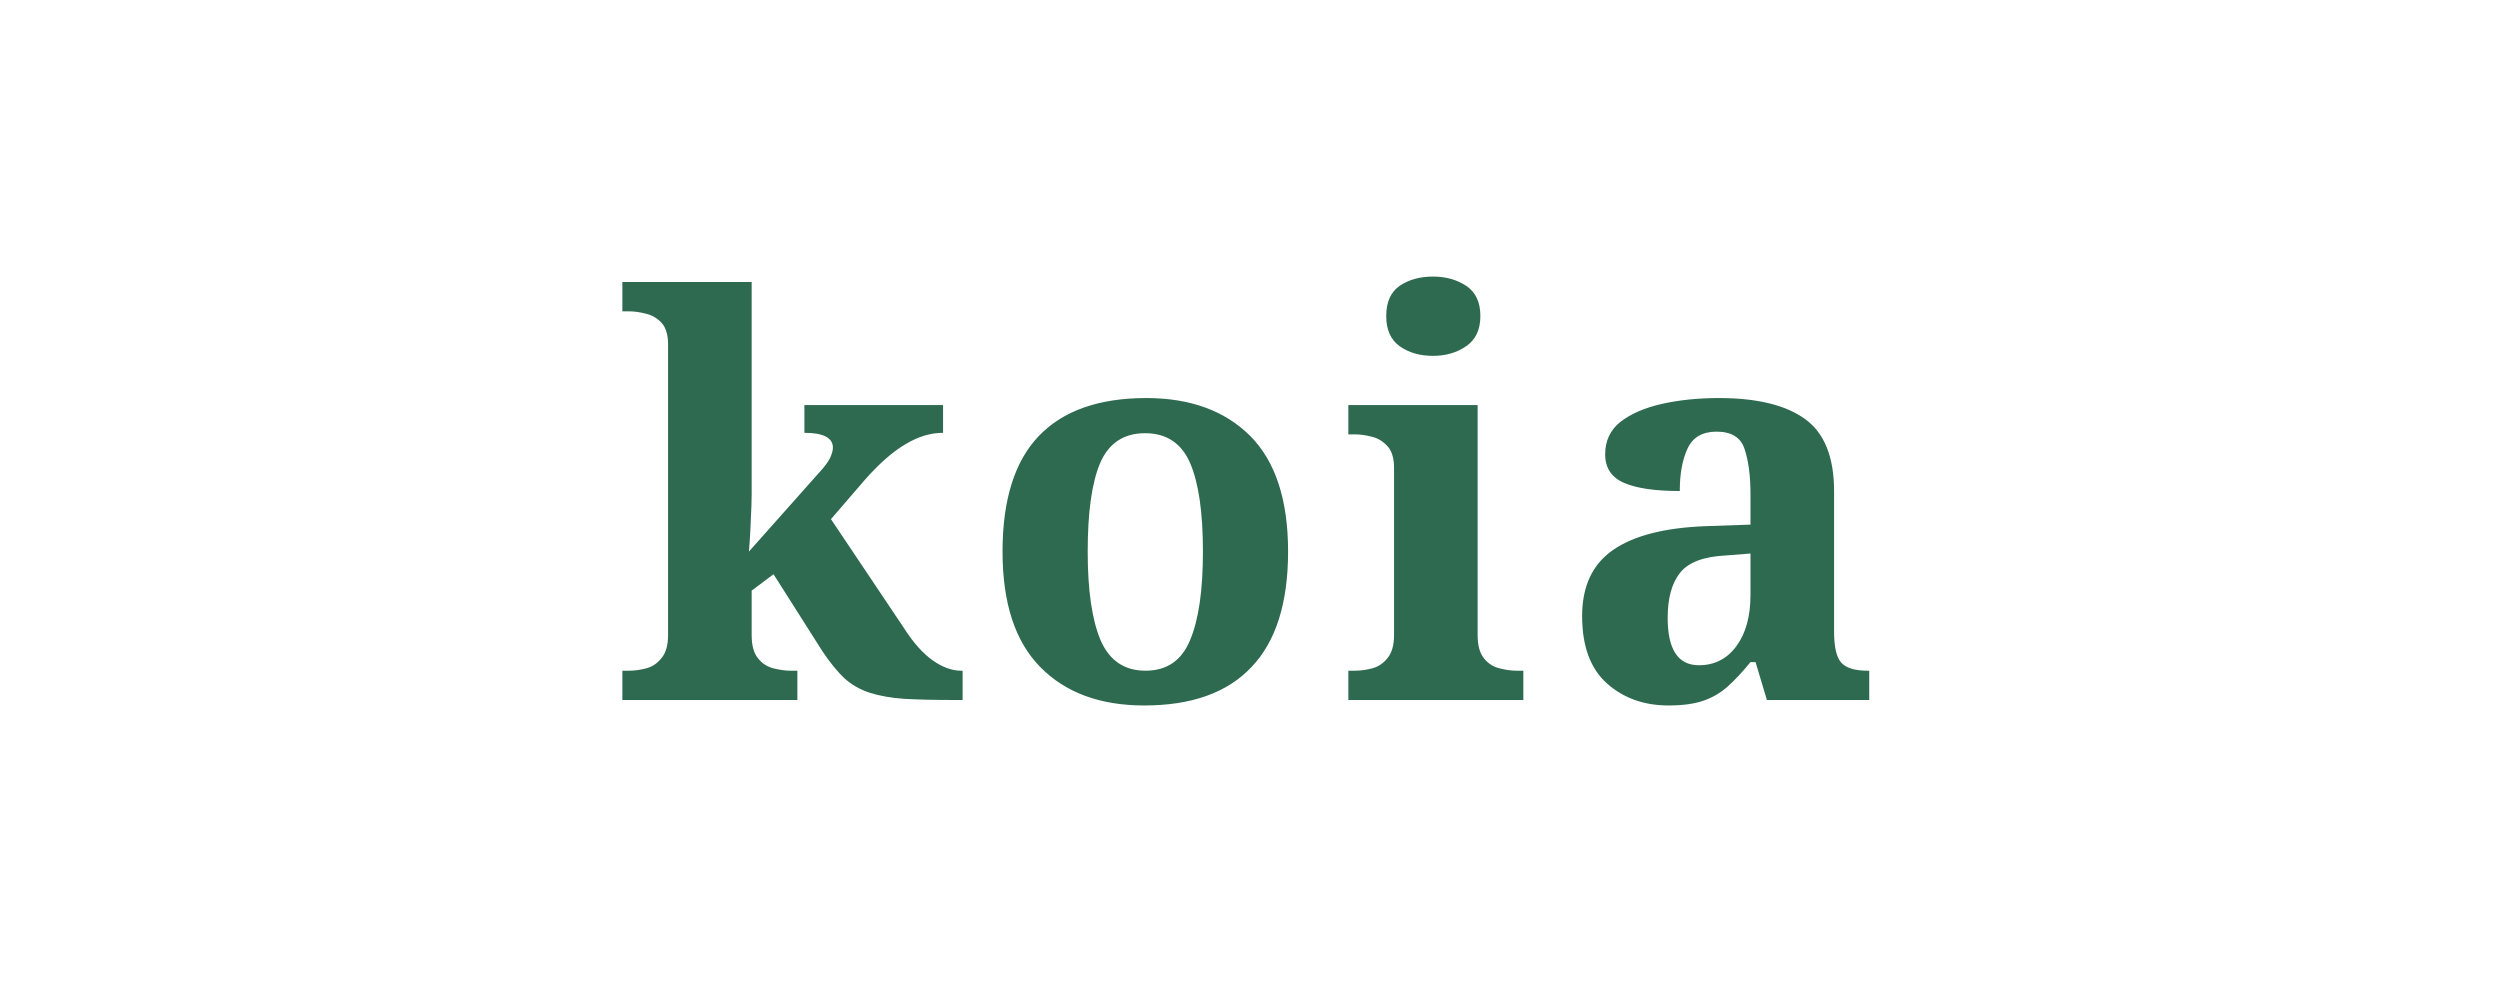
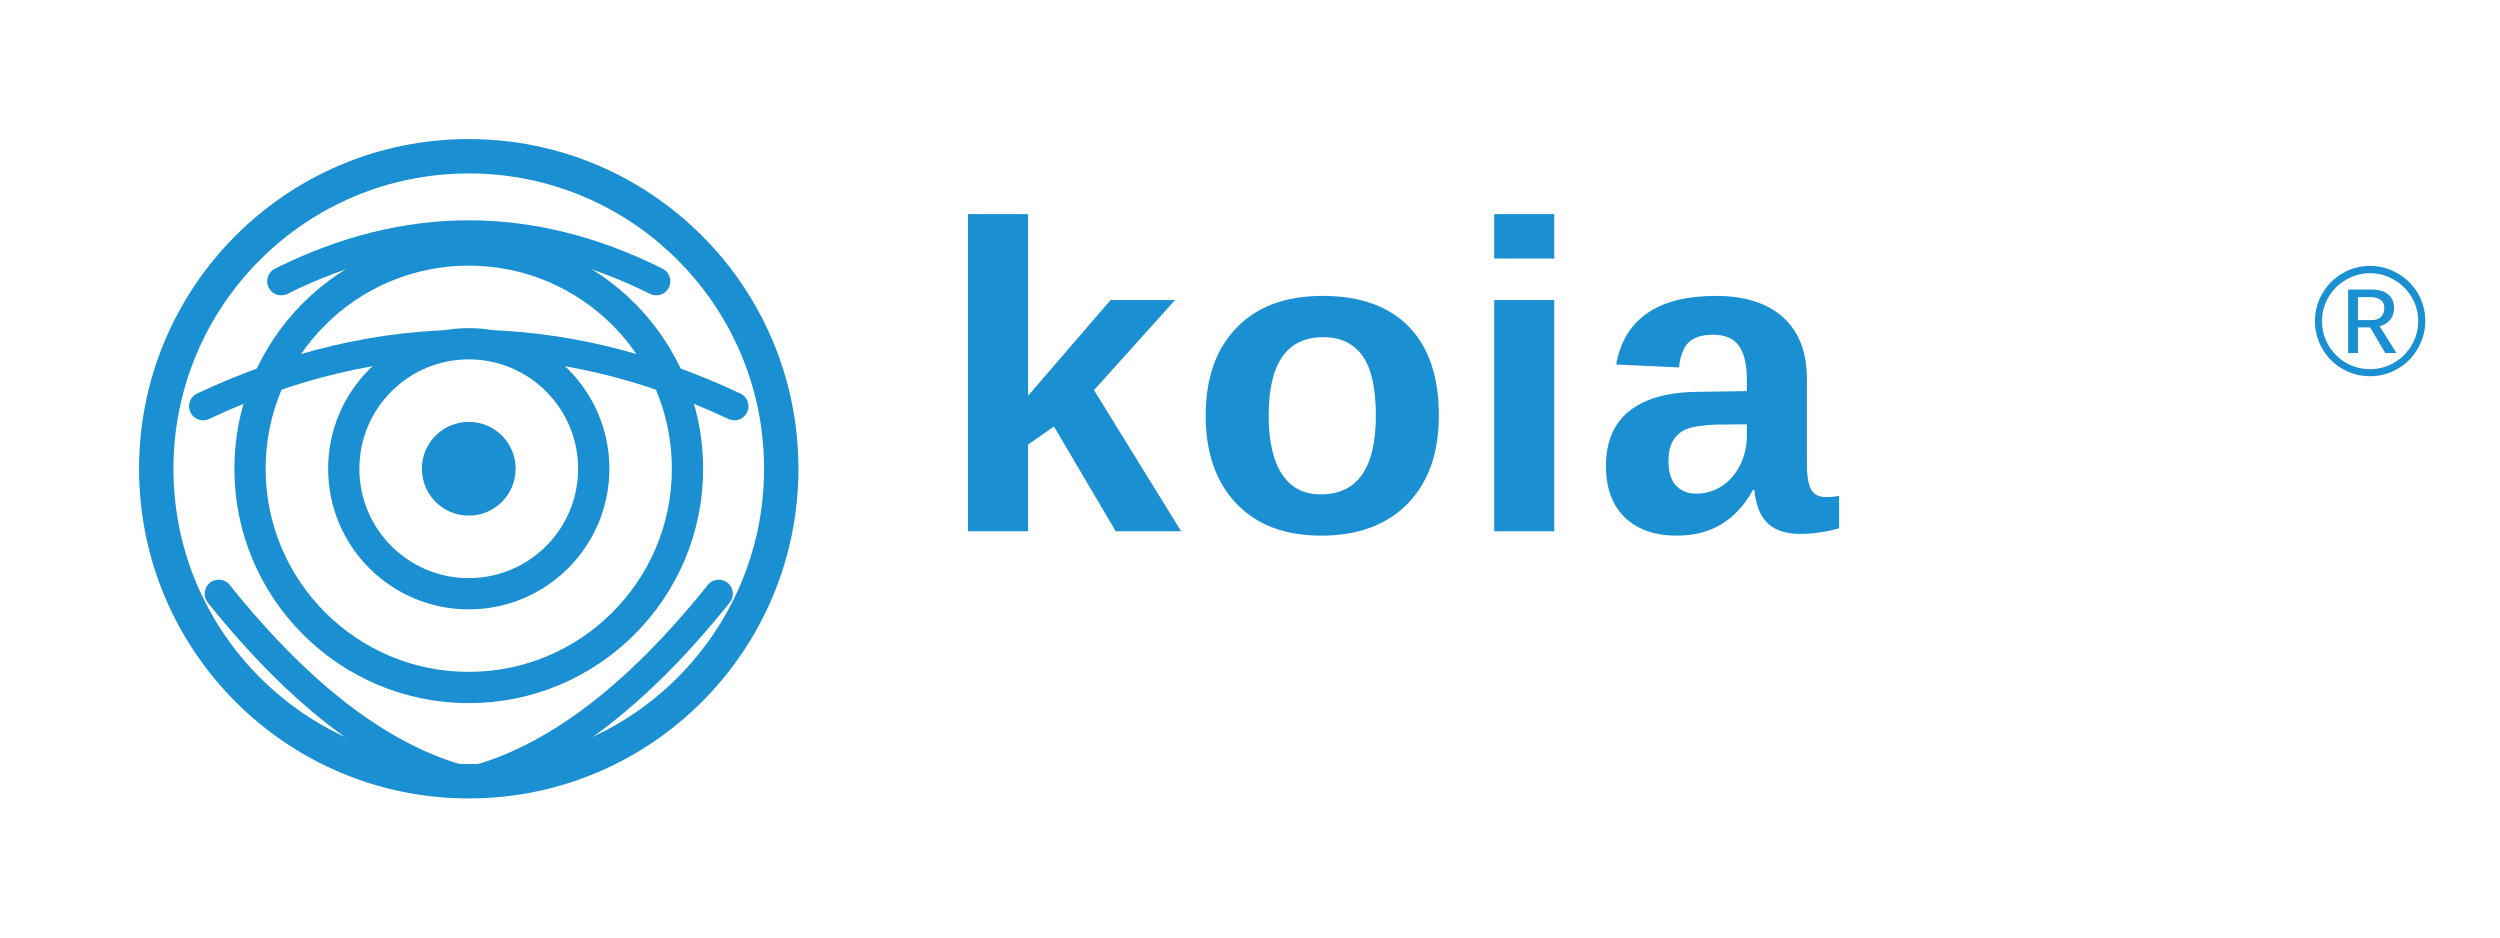
- <svg xmlns="http://www.w3.org/2000/svg" viewBox="0 0 100 40" width="100" height="40">
-   <text x="50" y="28" font-family="Georgia, serif" font-size="22" font-weight="700" fill="#2d6a4f" text-anchor="middle" letter-spacing="1">koia</text>
+ <svg xmlns="http://www.w3.org/2000/svg" viewBox="0 0 160 60" width="160" height="60">
+   <g transform="translate(8,8)">
+     <circle cx="22" cy="22" r="20" fill="none" stroke="#1a8fd1" stroke-width="2.2" />
+     <circle cx="22" cy="22" r="14" fill="none" stroke="#1a8fd1" stroke-width="2" />
+     <circle cx="22" cy="22" r="8" fill="none" stroke="#1a8fd1" stroke-width="2" />
+     <circle cx="22" cy="22" r="3" fill="#1a8fd1" />
+     <path d="M10 10 Q22 4 34 10" fill="none" stroke="#1a8fd1" stroke-width="1.8" stroke-linecap="round" />
+     <path d="M5 18 Q22 10 39 18" fill="none" stroke="#1a8fd1" stroke-width="1.8" stroke-linecap="round" />
+     <path d="M6 30 Q14 40 22 42 Q30 40 38 30" fill="none" stroke="#1a8fd1" stroke-width="1.8" stroke-linecap="round" />
+   </g>
+   <text x="60" y="34" font-family="'Helvetica Neue', Arial, sans-serif" font-size="28" font-weight="700" fill="#1a8fd1" letter-spacing="0.5">koia</text>
+   <text x="148" y="24" font-family="Arial, sans-serif" font-size="10" fill="#1a8fd1">®</text>
</svg>
